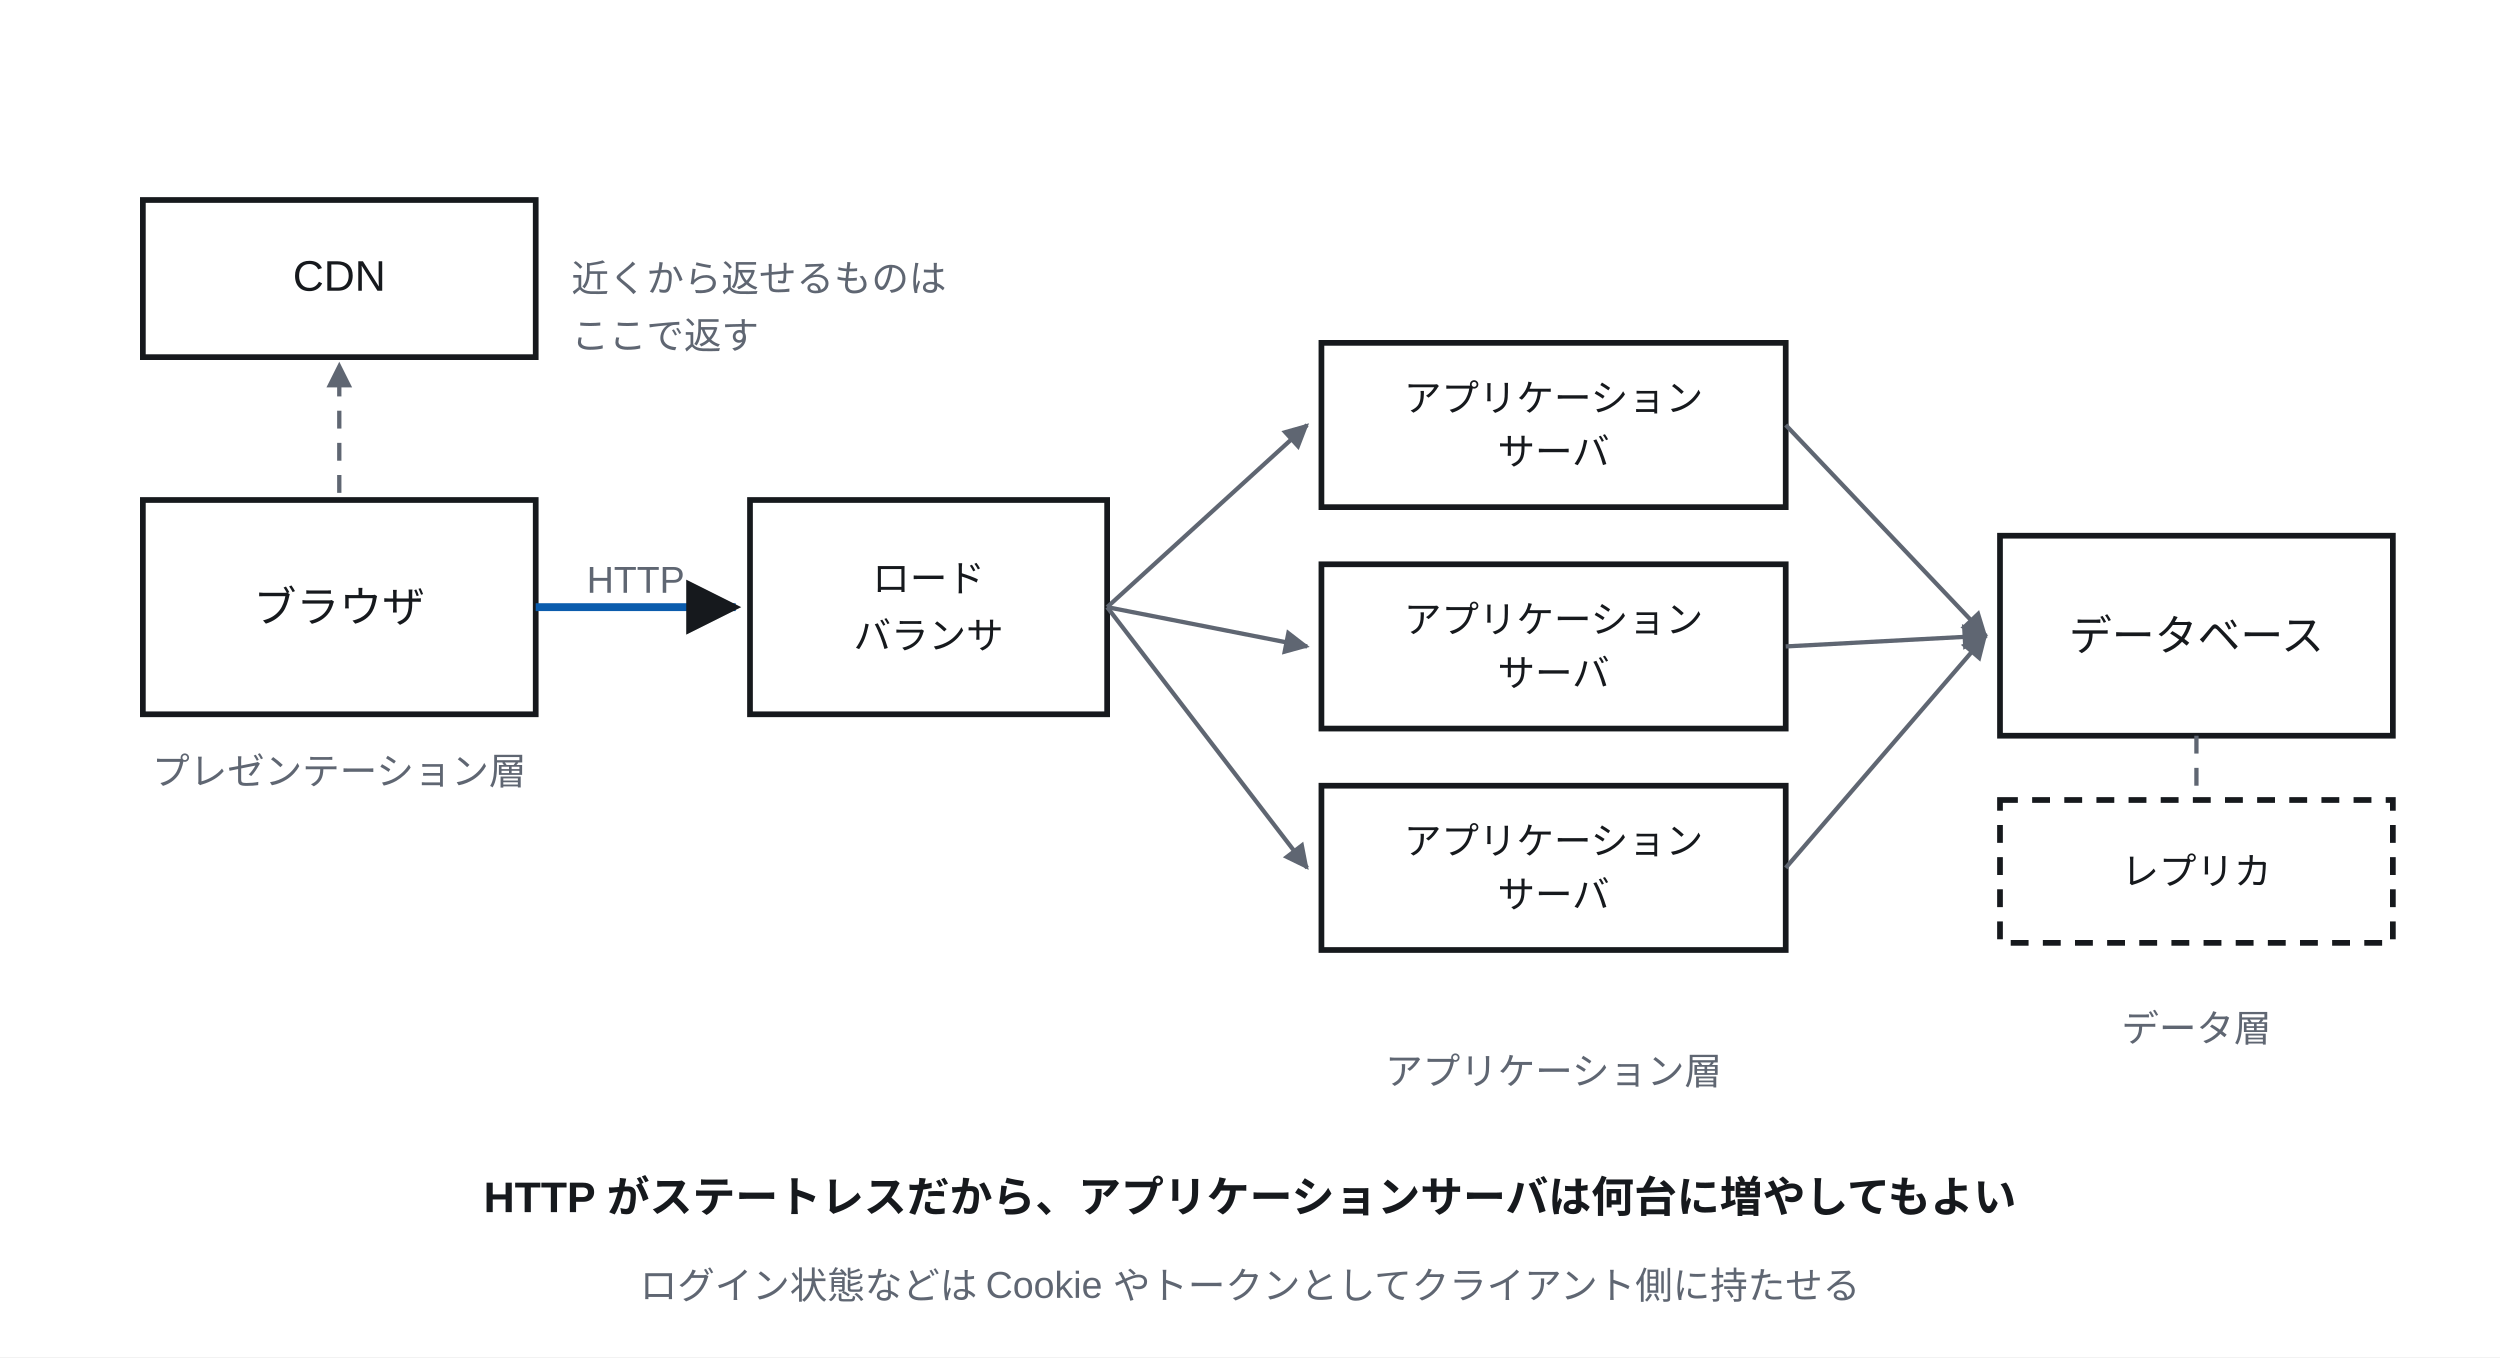
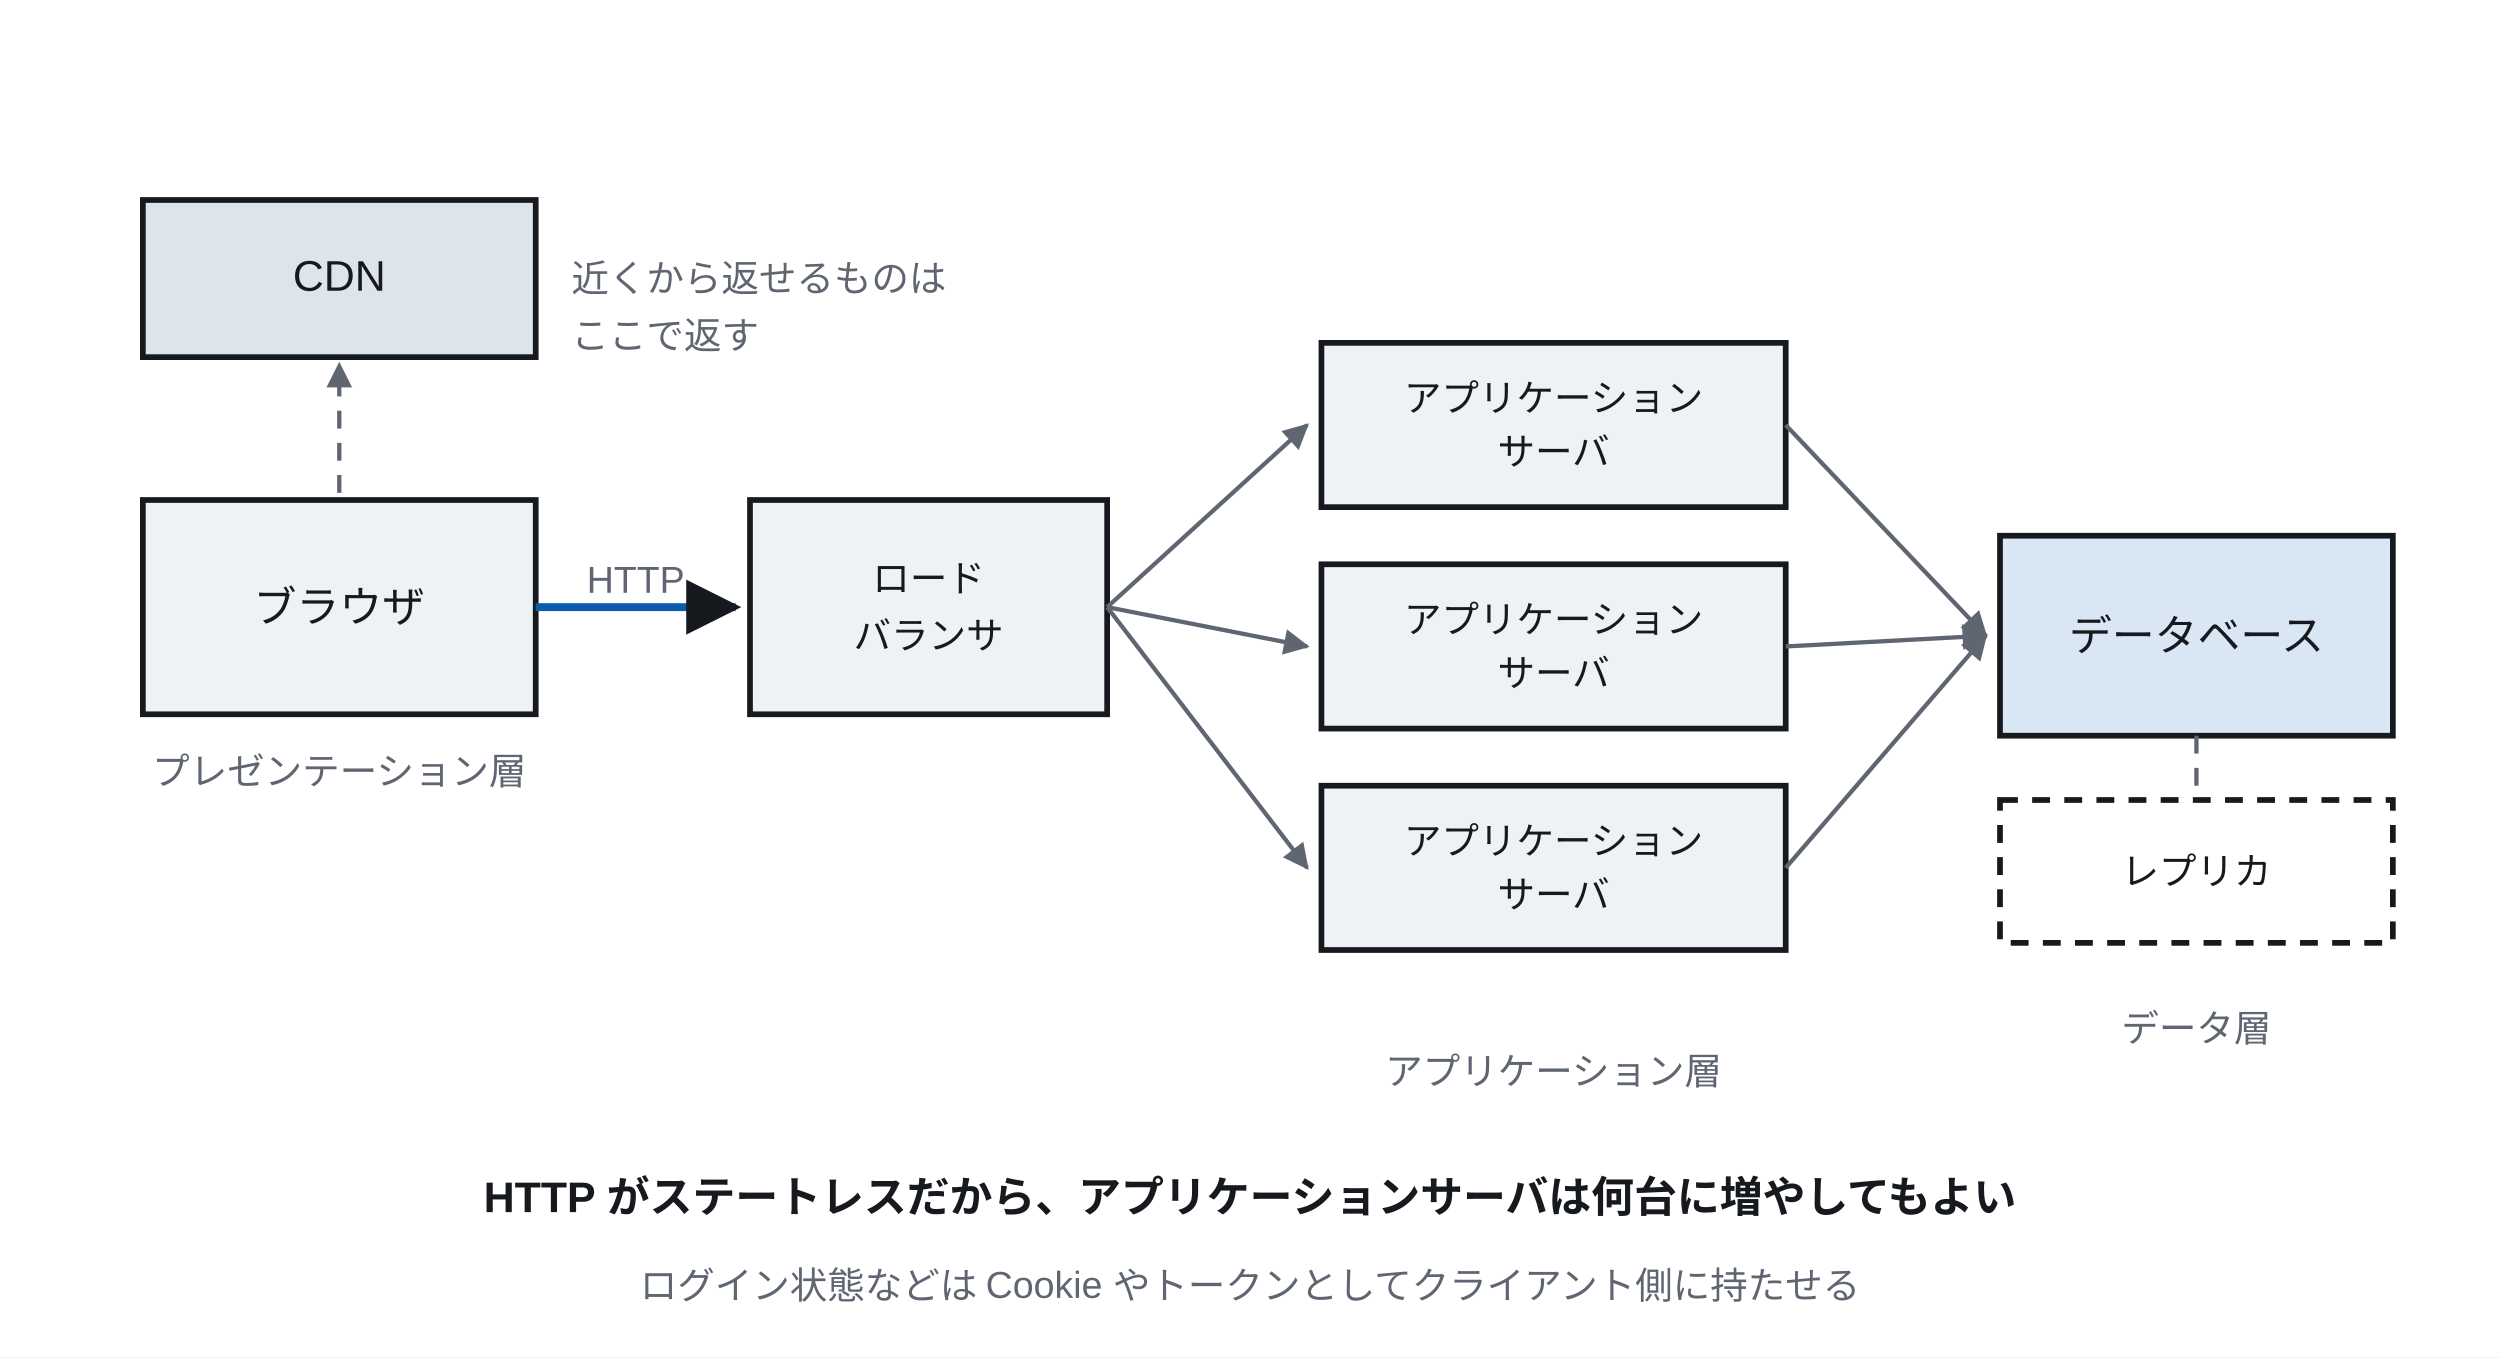
<svg xmlns="http://www.w3.org/2000/svg" viewBox="0 0 700 380" width="700" height="380" role="img">
  <style>
svg { font-family: "Helvetica Neue", Arial, "Hiragino Sans", "Yu Gothic", "Noto Sans JP", sans-serif; }
+ /* 線のクラスを先に置く。fill: none を持たせているのは、線だけの図形が
+    既定の黒で塗られないようにするため。ただしこれを塗りのクラスより
+    後に書くと、同じ詳細度なので後勝ちで cls='tint2 s' の塗りが消える。
+    実際そうなっており、全図で塗りが出ていなかった（2026-09-22 に修正）。 */
+ .s    { stroke: #16191d; stroke-width: 1.6; fill: none; }
+ .s2   { stroke: #16191d; stroke-width: 2.6; fill: none; }
+ .sm   { stroke: #5f6672; stroke-width: 1.2; fill: none; }
+ .sa   { stroke: #0b5cad; stroke-width: 2.2; fill: none; }
+ .dash { stroke-dasharray: 5 4; }
+ .dot  { stroke-dasharray: 1.5 3; }
+ /* 塗りのクラス。線のクラスより後に置くことで cls='tint2 s' が塗られる */
.bg   { fill: #ffffff; }
.ink  { fill: #16191d; }
.mut  { fill: #5f6672; }
.tint { fill: #eef1f5; }
.tint2{ fill: #dde4ec; }
.acc  { fill: #0b5cad; }
.accT { fill: #d9e6f4; }
.none { fill: none; }
- .s    { stroke: #16191d; stroke-width: 1.6; fill: none; }
- .s2   { stroke: #16191d; stroke-width: 2.6; fill: none; }
- .sm   { stroke: #5f6672; stroke-width: 1.2; fill: none; }
- .sa   { stroke: #0b5cad; stroke-width: 2.2; fill: none; }
- .dash { stroke-dasharray: 5 4; }
- .dot  { stroke-dasharray: 1.5 3; }
text  { fill: #16191d; font-size: 14px; }
.t-s  { font-size: 12px; }
.t-xs { font-size: 10.5px; }
.t-l  { font-size: 17px; }
.t-xl { font-size: 21px; }
.b    { font-weight: 700; }
.i    { font-style: italic; }
.m    { font-family: "SF Mono", Menlo, Consolas, monospace; }
.lbl  { fill: #5f6672; }
@media (prefers-color-scheme: dark) {
  .bg   { fill: #14171b; }
  .ink  { fill: #e8ebef; }
  .mut  { fill: #9aa3b0; }
  .tint { fill: #232830; }
  .tint2{ fill: #2e343d; }
  .acc  { fill: #6ab0f3; }
  .accT { fill: #1e2c3c; }
  .s, .s2 { stroke: #e8ebef; }
  .sm   { stroke: #9aa3b0; }
  .sa   { stroke: #6ab0f3; }
  text  { fill: #e8ebef; }
  .lbl  { fill: #9aa3b0; }
}
</style>
  <defs>
    <marker id="a" viewBox="0 0 10 10" refX="9" refY="5" markerWidth="7" markerHeight="7" orient="auto-start-reverse">
      <path d="M0,0 L10,5 L0,10 z" class="ink" />
    </marker>
    <marker id="aa" viewBox="0 0 10 10" refX="9" refY="5" markerWidth="7" markerHeight="7" orient="auto-start-reverse">
      <path d="M0,0 L10,5 L0,10 z" class="acc" />
    </marker>
    <marker id="am" viewBox="0 0 10 10" refX="9" refY="5" markerWidth="6" markerHeight="6" orient="auto-start-reverse">
      <path d="M0,0 L10,5 L0,10 z" class="mut" />
    </marker>
    <marker id="o" viewBox="0 0 10 10" refX="5" refY="5" markerWidth="6" markerHeight="6">
      <circle cx="5" cy="5" r="3.5" class="bg s" />
    </marker>
  </defs>
  <rect width="700" height="380" class="bg" />
  <rect x="40" y="140" width="110" height="60" class="tint s" />
  <text x="95.0" y="170.0" text-anchor="middle" dominant-baseline="middle" class="t-s">ブラウザ</text>
  <text x="95" y="216" text-anchor="middle" dominant-baseline="middle" class="t-xs lbl">プレゼンテーション層</text>
  <rect x="40" y="56" width="110" height="44" class="tint2 s" />
  <text x="95.0" y="78.0" text-anchor="middle" dominant-baseline="middle" class="t-s">CDN</text>
  <path d="M95,138 L95,102" class="sm dash" marker-end="url(#am)" />
  <text x="160" y="78" text-anchor="start" dominant-baseline="middle" class="t-xs lbl">近くから返せるものは</text>
  <text x="160" y="94" text-anchor="start" dominant-baseline="middle" class="t-xs lbl">ここで返す</text>
  <rect x="210" y="140" width="100" height="60" class="tint s" />
  <text x="260.0" y="162.0" text-anchor="middle" dominant-baseline="middle" class="t-xs">ロード</text>
  <text x="260.0" y="178.0" text-anchor="middle" dominant-baseline="middle" class="t-xs">バランサ</text>
  <line x1="150" y1="170" x2="206" y2="170" class="sa" marker-end="url(#a)" />
  <text x="178.0" y="163.0" text-anchor="middle" dominant-baseline="middle" class="t-xs lbl">HTTP</text>
  <rect x="370" y="96" width="130" height="46" class="tint s" />
  <text x="435.0" y="111.5" text-anchor="middle" dominant-baseline="middle" class="t-xs">アプリケーション</text>
  <text x="435.0" y="126.5" text-anchor="middle" dominant-baseline="middle" class="t-xs">サーバ</text>
  <line x1="310" y1="170" x2="366" y2="119" class="sm" marker-end="url(#am)" />
  <line x1="500" y1="119" x2="556" y2="178" class="sm" marker-end="url(#am)" />
  <rect x="370" y="158" width="130" height="46" class="tint s" />
  <text x="435.0" y="173.5" text-anchor="middle" dominant-baseline="middle" class="t-xs">アプリケーション</text>
  <text x="435.0" y="188.5" text-anchor="middle" dominant-baseline="middle" class="t-xs">サーバ</text>
  <line x1="310" y1="170" x2="366" y2="181" class="sm" marker-end="url(#am)" />
  <line x1="500" y1="181" x2="556" y2="178" class="sm" marker-end="url(#am)" />
  <rect x="370" y="220" width="130" height="46" class="tint s" />
  <text x="435.0" y="235.5" text-anchor="middle" dominant-baseline="middle" class="t-xs">アプリケーション</text>
  <text x="435.0" y="250.5" text-anchor="middle" dominant-baseline="middle" class="t-xs">サーバ</text>
  <line x1="310" y1="170" x2="366" y2="243" class="sm" marker-end="url(#am)" />
  <line x1="500" y1="243" x2="556" y2="178" class="sm" marker-end="url(#am)" />
  <text x="435" y="300" text-anchor="middle" dominant-baseline="middle" class="t-xs lbl">アプリケーション層</text>
  <rect x="560" y="150" width="110" height="56" class="accT s" />
  <text x="615.0" y="178.0" text-anchor="middle" dominant-baseline="middle" class="t-s">データベース</text>
  <rect x="560" y="224" width="110" height="40" class="bg s dash" />
  <text x="615.0" y="244.0" text-anchor="middle" dominant-baseline="middle" class="t-xs">レプリカ</text>
  <line x1="615" y1="206" x2="615" y2="222" class="sm dash" />
  <text x="615" y="288" text-anchor="middle" dominant-baseline="middle" class="t-xs lbl">データ層</text>
  <text x="350" y="336" text-anchor="middle" dominant-baseline="middle" class="t-s b">HTTP がステートレスだから、アプリケーションサーバは何台に増やしてもよい</text>
  <text x="350" y="360" text-anchor="middle" dominant-baseline="middle" class="t-xs lbl">ログイン状態などは Cookie やトークンとしてクライアント側に持たせる</text>
</svg>
